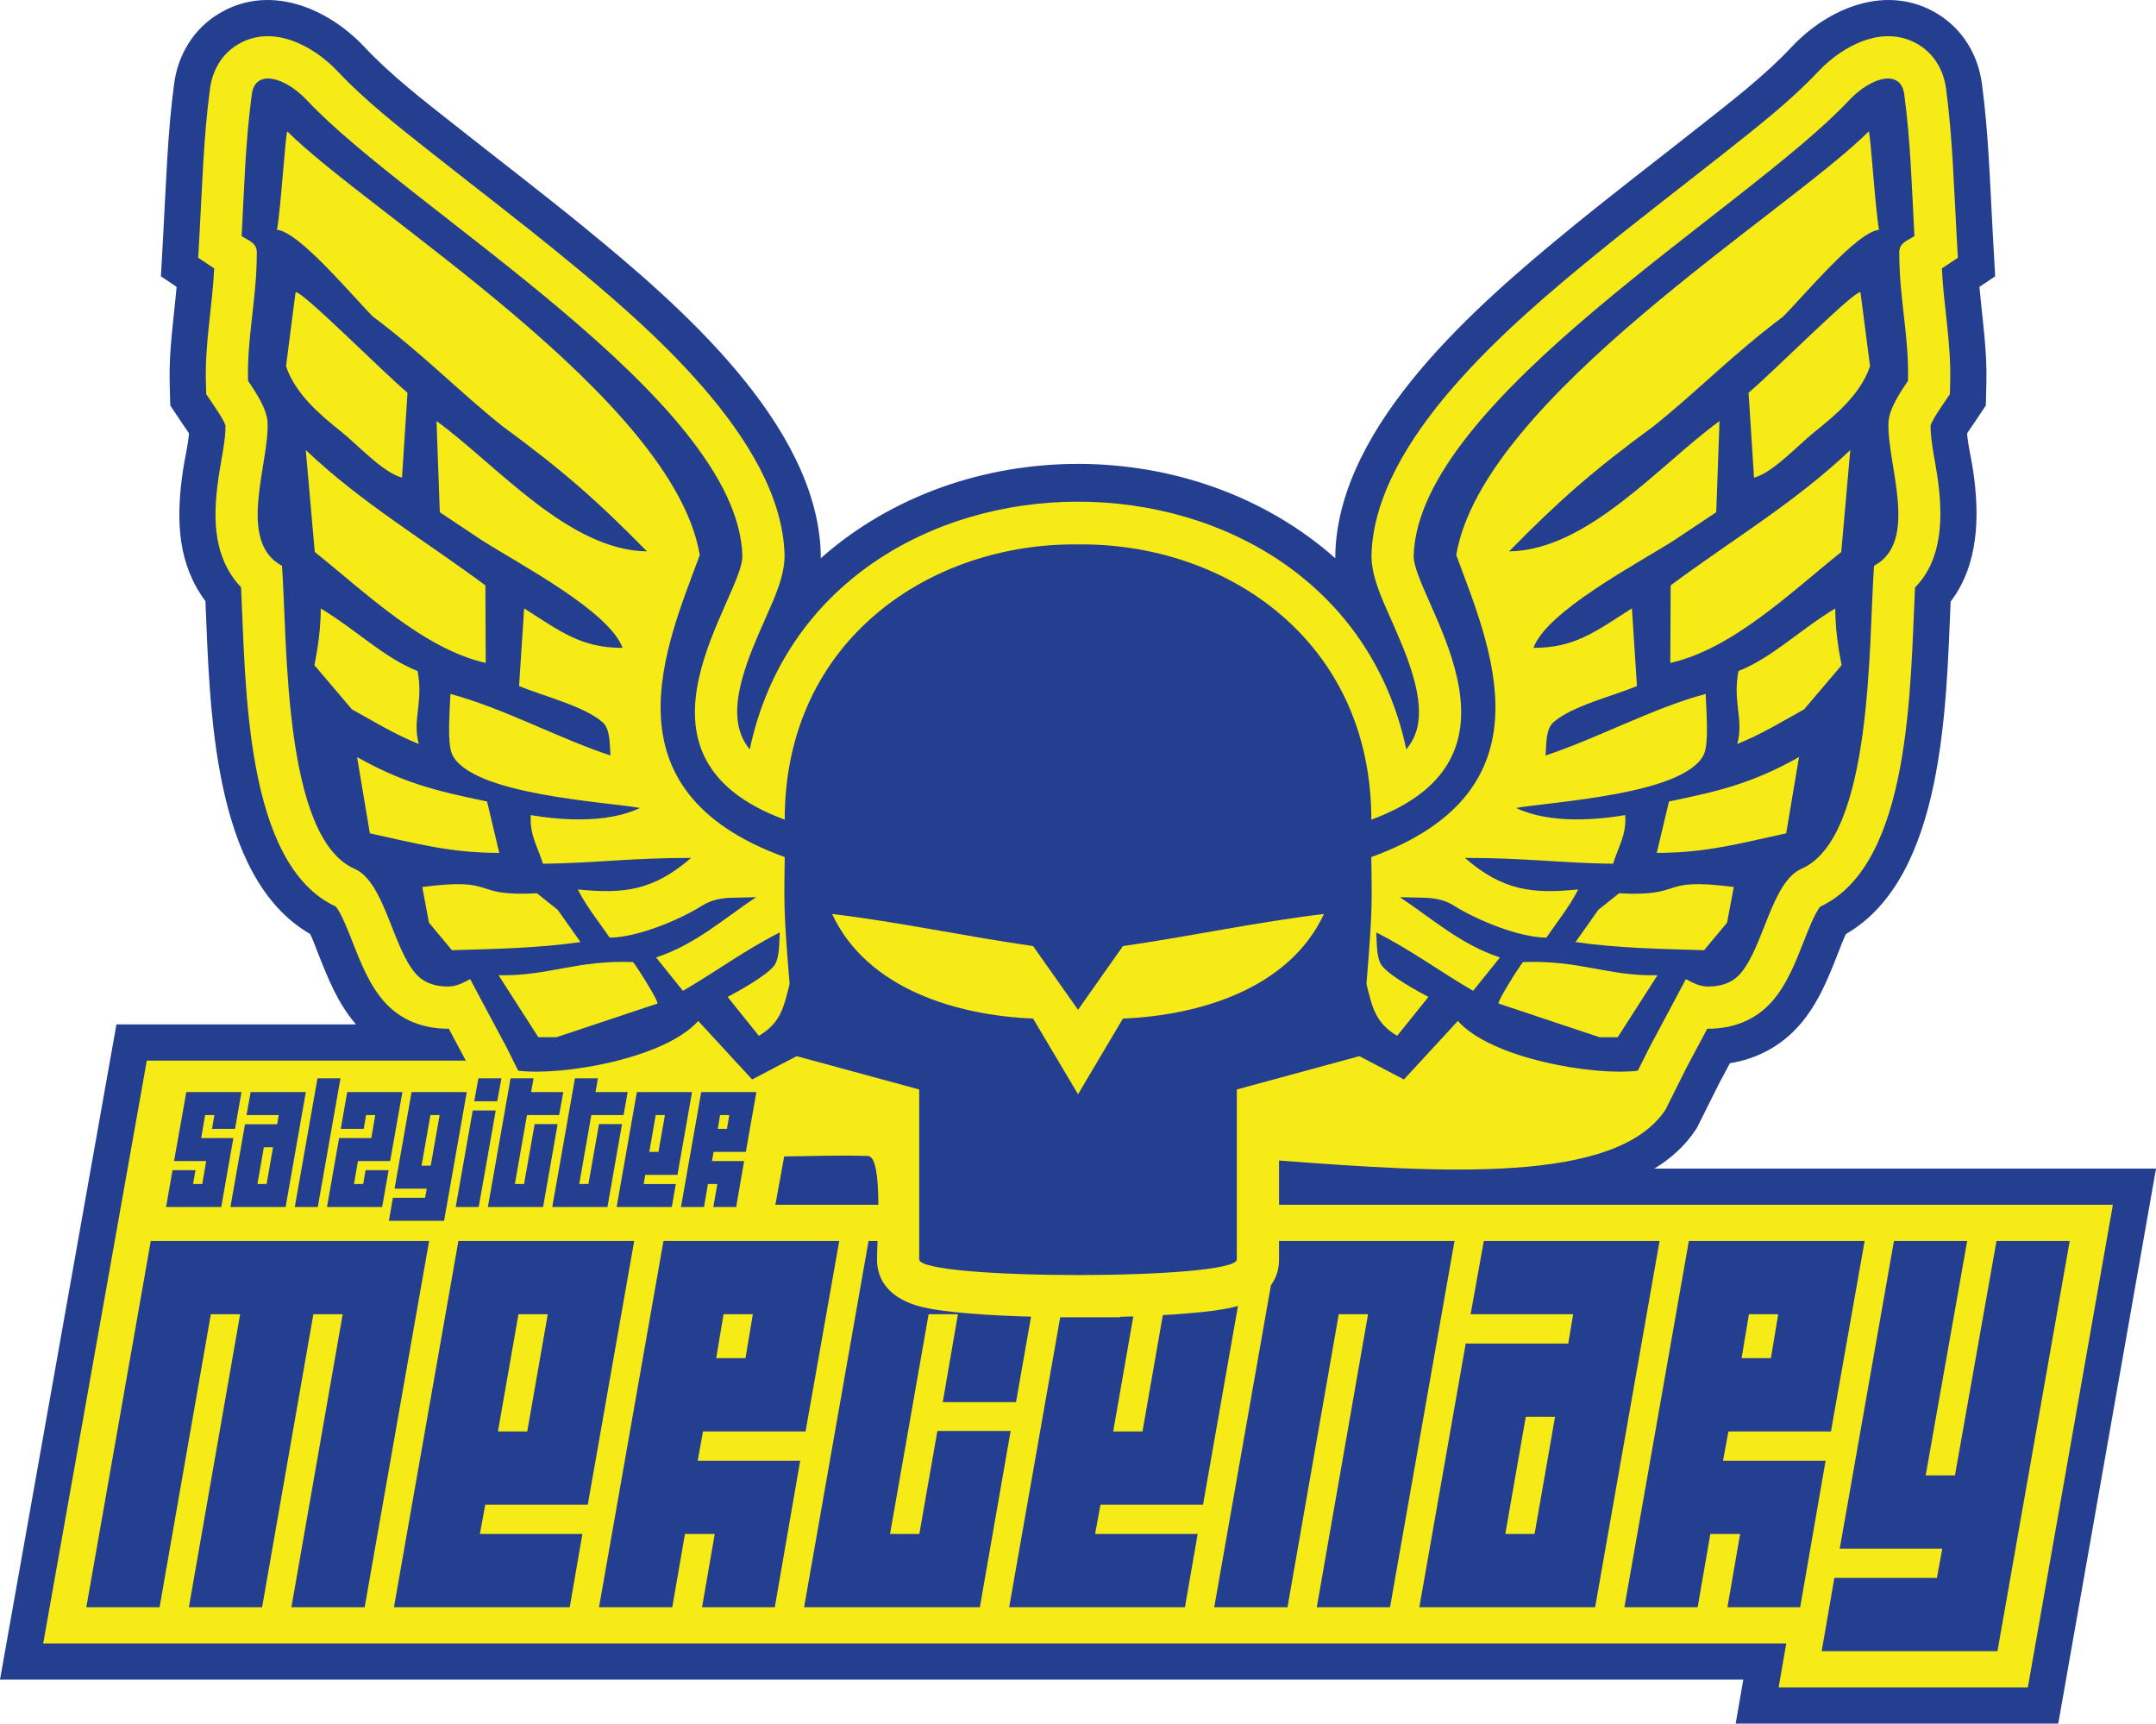
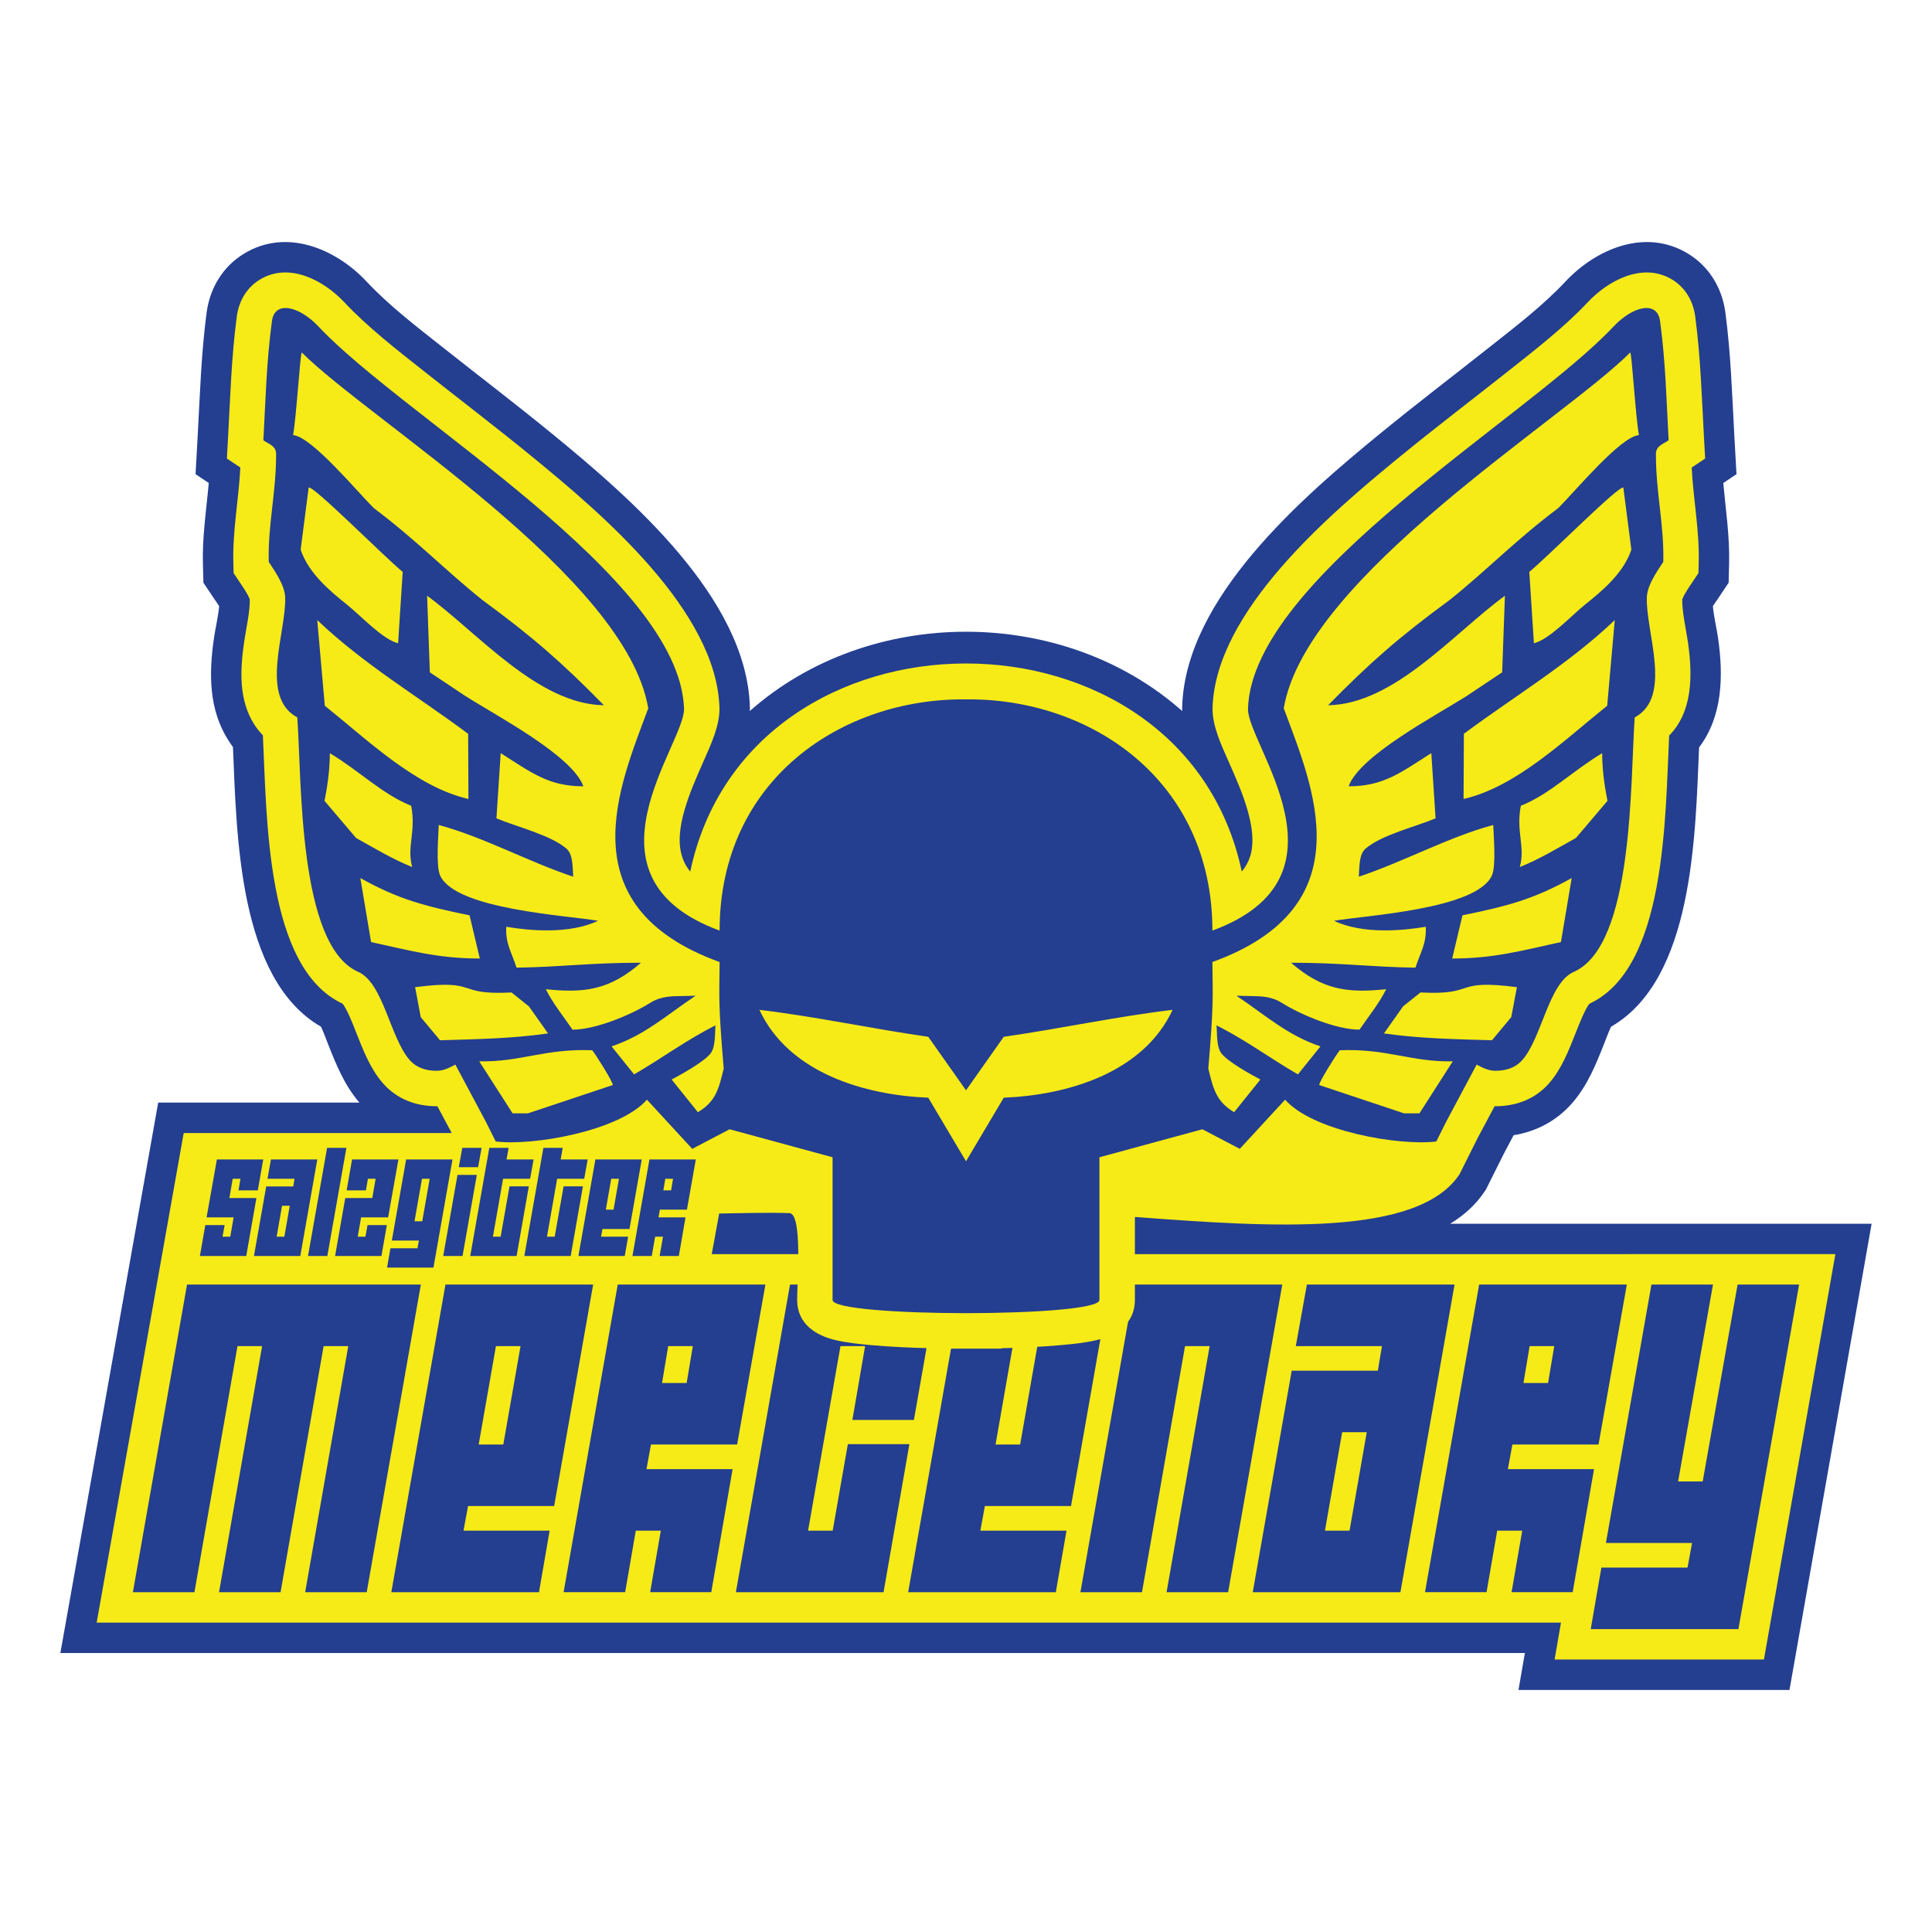
- <svg xmlns="http://www.w3.org/2000/svg" version="1.1" id="Layer_1" x="0px" y="0px" width="263.039px" height="210.274px" viewBox="0 0 263.039 210.274" enable-background="new 0 0 263.039 210.274" xml:space="preserve">
-   <path fill-rule="evenodd" clip-rule="evenodd" fill="#243E90" d="M43.43,124.974c-2.191-2.539-3.379-5.516-4.594-8.594  c-0.265-0.672-0.621-1.66-0.992-2.43c-12.008-6.926-12.23-27.852-12.781-40.613c-0.203-0.274-0.398-0.551-0.582-0.836  c-2.965-4.574-2.922-9.813-2.172-15.016c0.195-1.359,0.625-3.133,0.75-4.609c-0.238-0.379-0.523-0.774-0.742-1.098l-1.543-2.306  L20.7,46.705c-0.102-3.988,0.504-7.813,0.847-11.711l-1.914-1.285l0.301-5.441c0.336-6.031,0.508-12.055,1.309-18.048  c0.472-3.526,2.343-6.652,5.406-8.522c6.144-3.762,13.324-0.762,17.836,4.059c3.242,3.461,7.222,6.512,10.937,9.449  c5.328,4.215,10.731,8.336,15.989,12.637c11.363,9.3,28.238,23.851,28.722,39.636c0.004,0.211,0.004,0.418,0,0.629  c17.317-15.351,45.461-15.351,62.779,0c-0.004-0.211-0.004-0.418,0.004-0.629c0.48-15.785,17.355-30.336,28.717-39.636  c5.258-4.301,10.66-8.422,15.99-12.637c3.717-2.938,7.695-5.988,10.936-9.449c4.514-4.82,11.691-7.82,17.842-4.059  c3.057,1.871,4.93,4.996,5.4,8.522c0.803,5.993,0.979,12.017,1.311,18.048l0.305,5.441l-1.918,1.285  c0.346,3.897,0.949,7.723,0.846,11.707l-0.068,2.772l-1.543,2.306c-0.221,0.324-0.51,0.719-0.746,1.098  c0.125,1.48,0.553,3.25,0.75,4.609c0.797,5.52,0.672,11.391-2.754,15.905c-0.553,12.759-0.789,33.641-12.777,40.559  c-0.375,0.77-0.727,1.758-0.998,2.43c-1.234,3.137-2.449,6.164-4.717,8.734c-2.262,2.563-5.193,4.07-8.439,4.598l-1.314,2.469  l-2.711,5.422l-0.15,0.223c-1.311,1.988-3.053,3.531-5.043,4.742h61.207l-11.928,67.707h-39.357l0.93-5.363H0l14.207-79.938H43.43z   M43.43,124.974" />
-   <path fill-rule="evenodd" clip-rule="evenodd" fill="#F6EB16" d="M227.361,146.981h30.418l-10.375,58.875H217l0.93-5.359H5.27  l12.641-71.105h79.902l-3.215,17.59H227.361z M227.361,146.981" />
-   <path fill-rule="evenodd" clip-rule="evenodd" fill="#243E90" d="M18.395,151.399h33.957l-7.863,44.68h-8.938l6.258-35.742h-3.578  l-6.254,35.742h-8.934l6.254-35.742h-3.574l-6.254,35.742h-8.937L18.395,151.399z M69.508,196.079H48.063l7.863-44.68h21.446  l-5.661,32.168H59.204l-0.657,3.574h12.508L69.508,196.079z M66.829,160.337h-3.575l-2.504,14.297h3.575L66.829,160.337z   M98.282,174.634H85.77l-0.652,3.574h12.507l-3.097,17.871h-8.875l1.547-8.938h-3.633l-1.547,8.938h-8.938l7.864-44.68h21.445  L98.282,174.634z M90.954,165.696l0.894-5.359h-3.574l-0.895,5.359H90.954z M108.586,187.142h3.575l2.203-12.566h8.937  l-3.754,21.504H98.102l7.863-44.68h21.446l-3.454,19.66h-8.937l1.848-10.723h-3.575L108.586,187.142z M144.567,196.079h-21.445  l7.863-44.68h21.444l-5.655,32.168h-12.512l-0.656,3.574h12.513L144.567,196.079z M141.887,160.337h-3.574l-2.5,14.297h3.574  L141.887,160.337z M156.007,151.399h21.447l-7.865,44.68h-8.936l6.254-35.742h-3.576l-6.252,35.742h-8.938L156.007,151.399z   M181.029,151.399h21.443l-7.861,44.68h-21.445l5.656-32.168h12.51l0.598-3.574h-12.512L181.029,151.399z M183.65,187.142h3.572  l2.5-14.297h-3.572L183.65,187.142z M223.382,174.634h-12.51l-0.658,3.574h12.514l-3.1,17.871h-8.875l1.547-8.938h-3.633  l-1.549,8.938h-8.936l7.863-44.68h21.447L223.382,174.634z M216.054,165.696l0.896-5.359h-3.576l-0.893,5.359H216.054z   M240.003,151.399l-5.064,28.594h3.572l5.068-28.594h8.932l-8.814,50.039H222.25l1.547-8.934h12.512l0.656-3.574h-12.51  l6.613-37.531H240.003z M240.003,151.399" />
-   <path fill-rule="evenodd" clip-rule="evenodd" fill="#F6EB16" d="M100.434,124.396l16.855,4.586v14.781  c1.211,0.125,2.473,0.195,3.262,0.25c3.641,0.238,7.321,0.316,10.973,0.316c3.647,0,7.328-0.078,10.97-0.316  c0.789-0.055,2.049-0.125,3.26-0.25v-14.781l16.857-4.586c-0.332-0.949-0.613-1.98-0.896-3.105l-0.207-0.828l0.018-0.156  c-5.543,5.496-13.609,8.145-21.47,8.906l-2.548,4.285l1.068,1.797l-3.297,1.957l-1.958,3.301l-1.797-1.07l-1.797,1.07l-1.961-3.301  l-3.297-1.957l1.067-1.797l-2.543-4.285c-7.864-0.762-15.93-3.41-21.469-8.906l0.012,0.156l-0.207,0.828  C101.047,122.415,100.77,123.446,100.434,124.396L100.434,124.396z M100.883,100.951l0.032,0.012l-0.032,3.617v1.668l1.239,0.148  c8.269,0.977,16.41,2.754,24.644,3.93l2.199,0.313l2.559,3.625l2.558-3.625l2.197-0.313c8.233-1.176,16.375-2.953,24.643-3.93  l1.24-0.148v-1.668l-0.029-3.617l0.029-0.012v-0.953c0-9.07-3.537-17.039-10.938-22.43c-5.164-3.762-11.556-5.742-17.922-5.98  l-1.777-0.024l-1.781,0.024c-6.368,0.238-12.758,2.218-17.922,5.98c-7.399,5.391-10.938,13.36-10.938,22.43V100.951z   M171.572,91.419c0.758-0.918,1.289-2.008,1.467-3.317c0.24-1.75-0.096-3.656-0.561-5.343c-0.699-2.551-1.799-5-2.863-7.416  c-1.025-2.316-2.365-5.167-2.285-7.729c0.428-14.039,17.049-28.129,27.1-36.355c5.242-4.29,10.621-8.391,15.932-12.59  c3.807-3.012,8.104-6.355,11.422-9.895c3.004-3.211,8.057-5.914,12.311-3.313c1.922,1.175,3.035,3.141,3.328,5.343  c0.789,5.903,0.951,11.774,1.279,17.708l0.164,2.93l-1.953,1.305c0.225,4.617,1.139,9.133,1.018,13.84l-0.039,1.492l-0.832,1.238  c-0.365,0.551-1.314,1.901-1.521,2.594c-0.037,1.777,0.574,4.43,0.828,6.203c0.703,4.867,0.678,10.102-2.729,13.559  c-0.586,11.89-0.418,33.75-11.555,38.929c-0.664,0.734-1.648,3.32-1.979,4.156c-1.018,2.57-2.074,5.34-3.924,7.434  c-2.029,2.301-4.789,3.313-7.807,3.313c-0.029,0-0.055,0-0.084,0l-2.48,4.648l-2.615,5.234c-6.025,9.105-27.271,7.699-47.146,6.195  v12.043c0.012,3.465-2.707,5.199-5.668,5.867c-1.635,0.371-3.389,0.559-5.062,0.703c-2.856,0.254-5.758,0.387-8.651,0.453v0.059  l-5.142-0.004l-5.145,0.004v-0.059c-2.894-0.066-5.793-0.199-8.652-0.453c-1.672-0.145-3.422-0.332-5.062-0.703  c-2.961-0.668-5.68-2.402-5.668-5.867c0-2.594,0.796-12.531-1.122-12.598c-11.582-0.402-36.187,2.305-46.023-5.641l-2.617-5.234  l-2.481-4.648c-0.027,0-0.054,0-0.082,0c-3.019,0-5.777-1.012-7.808-3.313c-1.848-2.094-2.907-4.863-3.922-7.434  c-0.328-0.836-1.317-3.422-1.977-4.156c-11.152-5.184-10.972-27.086-11.558-38.968c-0.453-0.465-0.86-0.977-1.219-1.532  c-2.316-3.578-2.09-7.957-1.508-11.988c0.254-1.773,0.863-4.426,0.828-6.203c-0.207-0.692-1.156-2.043-1.523-2.594l-0.828-1.238  l-0.039-1.492c-0.125-4.707,0.789-9.223,1.015-13.84l-1.953-1.305l0.164-2.93c0.328-5.933,0.488-11.804,1.278-17.708  c0.296-2.202,1.406-4.168,3.332-5.343c4.25-2.602,9.304,0.102,12.308,3.313c3.317,3.539,7.613,6.883,11.422,9.895  c5.309,4.199,10.691,8.3,15.93,12.59c10.054,8.227,26.672,22.316,27.101,36.355c0.078,2.563-1.261,5.414-2.285,7.729  c-1.066,2.415-2.16,4.864-2.863,7.416c-1.063,3.863-0.793,6.584,0.902,8.671C100.008,51.134,163.021,51.126,171.572,91.419  L171.572,91.419z M171.572,91.419" />
-   <path fill-rule="evenodd" clip-rule="evenodd" fill="#243E90" d="M131.524,155.556c9.729-0.008,19.388-0.645,19.375-1.914v-20.727  l14.954-4.066l5.43,2.844l6.582-7.141c4.061,4.598,16.633,6.738,21.957,6.07l1.418-2.832l4.443-8.336  c0.842,0.461,1.732,0.902,2.689,0.902c1.527,0,2.91-0.395,3.949-1.57c2.84-3.219,3.807-11.191,7.467-12.797  c8.74-3.832,8.189-27.707,8.848-36.957c5.57-2.973,1.561-12.449,1.764-17.465c0.064-1.711,1.469-3.746,2.383-5.113  c0.143-5.434-1.068-9.91-1.068-15.668c0-1.176,1.033-1.442,1.85-1.988c-0.316-5.715-0.436-11.274-1.242-17.309  c-0.41-3.078-4.008-2.16-6.783,0.801c-12.346,13.183-52.484,36.39-53.066,55.48c-0.154,5.129,16.096,24.399-5.168,32.227  c0-21.992-17.874-33.793-35.78-33.578 M131.524,123.192l5.479-7.773c8.154-1.164,16.443-2.957,24.525-3.914  c-4.275,9.176-15.298,12.383-24.525,12.758l-5.479,9.234V123.192z M225.74,54.903l-1.1,12.438  c-6.193,4.957-13.225,11.8-20.857,13.539l0.043-9.465C211.24,65.896,218.978,61.337,225.74,54.903L225.74,54.903z M213.33,47.908  c2.881-2.391,13.023-12.621,13.656-12.25c0.551,4.254,0.686,5.312,1.164,9.02c-1.139,3.41-4.242,5.996-6.768,8.011  c-1.961,1.574-5.111,5.004-7.385,5.582L213.33,47.908z M209.386,62.49l-5.133,3.422c-4.588,2.922-15.539,8.644-17.164,13.129  c5.051,0,7.557-1.988,12.008-4.821c0.25,3.821,0.457,6.997,0.617,9.473c-2.85,1.207-7.928,2.426-10.193,4.426  c-0.971,0.855-0.854,2.828-0.953,4.051c6.482-2.16,13.086-5.785,19.525-7.512c0.043,1.586,0.443,5.945-0.207,7.354  c-2.268,4.954-18.693,5.793-22.918,6.56c4.199,1.996,10.039,1.426,13.32,0.867c0.129,2.504-0.768,3.653-1.488,5.938  c-6.535-0.09-10.635-0.715-18.078-0.715c4.66,4.047,8.328,4.406,13.824,3.848c-1.043,2.086-2.564,3.949-3.881,5.875  c-3.313,0-8.465-2.125-11.305-3.91c-1.1-0.691-2.324-0.922-3.607-0.953l-2.961-0.066c4.176,2.785,7.391,5.75,12.205,7.355  l-3.27,4.07c-4.338-2.527-7.41-4.883-11.816-7.125c0.092,1.207-0.037,3.148,0.721,4.102c1,1.25,4.414,3.121,5.639,3.766  l-3.811,4.746c-2.674-1.582-3.049-3.527-3.75-6.328c0.814-9.73,0.637-10.188,0.594-15.48c22.424-8.129,14.449-25.773,10.363-36.843  c3.189-19.106,40.418-41.786,50.318-51.68c0.229,0.113,0.771,9.262,1.264,12.004c-2.674,0.191-9.246,8.137-11.721,10.597  c-6.211,4.661-10.426,9.075-15.758,13.336c-7.482,5.489-11.609,9.137-17.66,15.293c9.59-0.132,18.328-10.547,25.676-15.902  L209.386,62.49z M182.832,122.431c-0.156-0.277,2.418-4.375,2.973-5.059c6.875-0.273,10.363,1.734,16.41,1.609l-4.842,7.555h-2.232  L182.832,122.431z M192.218,114.931l2.781-3.93l2.529-2.02c8.346,0.438,4.518-1.98,13.932-0.777l0.004-0.004h0.068l-0.826,4.367  l-2.799,3.355C202.603,115.767,197.468,115.681,192.218,114.931L192.218,114.931z M202.128,104.053l1.494-6.274  c6.531-1.34,10.328-2.328,15.863-5.414l-1.564,9.297C212.296,102.887,208.162,104.053,202.128,104.053L202.128,104.053z   M211.951,90.767c0.824-2.957-0.586-5.136,0.146-8.898c4.199-1.68,7.449-5.016,11.814-7.637c-0.004,3.625,0.795,6.856,0.771,6.922  l-4.576,5.387C217.408,88.041,214.814,89.623,211.951,90.767L211.951,90.767z M131.524,123.192l-5.485-7.773  c-8.152-1.164-16.441-2.957-24.519-3.914c4.269,9.176,15.293,12.383,24.519,12.758l5.485,9.234V123.192z M131.524,155.556  c-9.735-0.008-19.391-0.645-19.379-1.914v-20.727l-14.949-4.066l-5.434,2.844l-6.578-7.141c-4.066,4.598-16.637,6.738-21.961,6.07  l-1.414-2.832l-4.449-8.336c-0.84,0.461-1.731,0.902-2.688,0.902c-1.527,0-2.91-0.395-3.949-1.57  c-2.84-3.219-3.808-11.191-7.469-12.797c-8.734-3.832-8.187-27.707-8.847-36.957c-5.571-2.973-1.559-12.449-1.762-17.465  c-0.066-1.711-1.469-3.746-2.383-5.113c-0.14-5.434,1.07-9.91,1.07-15.668c0-1.176-1.035-1.442-1.851-1.988  c0.316-5.715,0.434-11.274,1.242-17.309c0.41-3.078,4.008-2.16,6.785,0.801c12.348,13.183,52.481,36.39,53.063,55.48  c0.16,5.129-16.094,24.399,5.168,32.227c0-21.992,17.875-33.793,35.785-33.578V155.556z M37.305,54.903l1.098,12.438  c6.195,4.957,13.226,11.8,20.859,13.539l-0.043-9.465C51.805,65.896,44.067,61.337,37.305,54.903L37.305,54.903z M49.715,47.908  c-2.879-2.391-13.023-12.621-13.656-12.25c-0.547,4.254-0.687,5.312-1.164,9.02c1.137,3.41,4.242,5.996,6.766,8.011  c1.964,1.574,5.113,5.004,7.386,5.582L49.715,47.908z M53.657,62.49l5.132,3.422c4.59,2.922,15.54,8.644,17.165,13.129  c-5.051,0-7.551-1.988-12.008-4.821c-0.25,3.821-0.457,6.997-0.617,9.473c2.851,1.207,7.929,2.426,10.195,4.426  c0.969,0.855,0.851,2.828,0.953,4.051c-6.484-2.16-13.086-5.785-19.527-7.512c-0.043,1.586-0.438,5.945,0.207,7.354  c2.269,4.954,18.695,5.793,22.922,6.56c-4.204,1.996-10.043,1.426-13.325,0.867c-0.125,2.504,0.77,3.653,1.489,5.938  c6.535-0.09,10.636-0.715,18.078-0.715c-4.66,4.047-8.328,4.406-13.824,3.848c1.042,2.086,2.566,3.949,3.882,5.875  c3.313,0,8.465-2.125,11.305-3.91c1.098-0.691,2.324-0.922,3.605-0.953l2.961-0.066c-4.175,2.785-7.39,5.75-12.203,7.355l3.274,4.07  c4.332-2.527,7.41-4.883,11.812-7.125c-0.094,1.207,0.035,3.148-0.722,4.102c-1,1.25-4.414,3.121-5.637,3.766l3.808,4.746  c2.676-1.582,3.055-3.527,3.754-6.328c-0.816-9.73-0.636-10.188-0.597-15.48c-22.418-8.129-14.45-25.773-10.364-36.843  C82.192,48.61,44.957,25.93,35.059,16.037c-0.23,0.113-0.773,9.262-1.266,12.004c2.68,0.191,9.246,8.137,11.723,10.597  c6.211,4.661,10.426,9.075,15.758,13.336c7.48,5.489,11.609,9.137,17.66,15.293c-9.59-0.132-18.328-10.547-25.676-15.902  L53.657,62.49z M80.211,122.431c0.157-0.277-2.418-4.375-2.972-5.059c-6.875-0.273-10.36,1.734-16.41,1.609l4.847,7.555h2.227  L80.211,122.431z M70.825,114.931l-2.782-3.93l-2.527-2.02c-8.348,0.438-4.519-1.98-13.934-0.777V108.2h-0.066l0.82,4.367  l2.801,3.355C60.442,115.767,65.575,115.681,70.825,114.931L70.825,114.931z M60.915,104.053l-1.493-6.274  c-6.531-1.34-10.328-2.328-15.859-5.414l1.559,9.297C50.747,102.887,54.883,104.053,60.915,104.053L60.915,104.053z M51.094,90.767  c-0.824-2.957,0.59-5.136-0.148-8.898c-4.196-1.68-7.449-5.016-11.813-7.637c0.004,3.625-0.797,6.856-0.773,6.922l4.578,5.387  C45.637,88.041,48.231,89.623,51.094,90.767L51.094,90.767z M51.094,90.767" />
-   <path fill-rule="evenodd" clip-rule="evenodd" fill="#243E90" d="M29.461,133.231l-0.785,4.488h-2.804l0.281-1.684h-1.125  l-0.485,2.805h3.926l-1.476,8.414h-6.731l0.785-4.488h2.805l-0.301,1.684h1.121l0.489-2.805h-3.926l1.496-8.414H29.461z   M30.582,133.231h6.731l-2.469,14.023h-6.73l1.777-10.098h3.926l0.187-1.121h-3.925L30.582,133.231z M31.407,144.45h1.121  l0.785-4.488h-1.121L31.407,144.45z M35.965,147.255l2.77-15.703h2.804l-2.769,15.703H35.965z M42.36,133.231l-0.785,4.488h2.804  l0.282-1.684h1.121l-0.485,2.805h-3.925l-1.477,8.414h6.73l0.786-4.488h-2.805l-0.301,1.684h-1.121l0.488-2.805h3.926l1.496-8.414  H42.36z M47.446,148.938h6.734l2.766-15.707h-6.731l-2.078,11.781h3.93l-0.207,1.121h-3.926L47.446,148.938z M52.516,136.036h1.121  l-1.086,6.172H51.43L52.516,136.036z M57.676,135.478h2.805l-2.078,11.777h-2.805L57.676,135.478z M58.368,131.552h2.804  l-0.507,2.801H57.86L58.368,131.552z M62.817,144.45h1.121l1.289-7.309h2.805l-1.774,10.113h-6.734l2.769-15.703h2.805l-0.301,1.68  h3.926l-0.504,2.805h-3.926L62.817,144.45z M70.668,144.45h1.121l1.293-7.309h2.805l-1.777,10.113h-6.731l2.766-15.703h2.805  l-0.297,1.68h3.926l-0.504,2.805h-3.93L70.668,144.45z M81.961,147.255h-6.73l2.469-14.023h6.73l-1.777,10.098h-3.926l-0.203,1.121  h3.926L81.961,147.255z M81.122,136.036H80l-0.785,4.488h1.121L81.122,136.036z M90.993,140.524h-3.926l-0.207,1.121h3.926  l-0.969,5.609h-2.789l0.488-2.805h-1.141l-0.488,2.805h-2.805l2.469-14.023h6.731L90.993,140.524z M88.692,137.72l0.281-1.684  h-1.121l-0.281,1.684H88.692z M88.692,137.72" />
+ <svg xmlns="http://www.w3.org/2000/svg" version="1.1" baseProfile="basic" id="Layer_1" x="0px" y="0px" viewBox="-267.98 505.637 800 800" xml:space="preserve">
+   <path fill="#243E90" d="M-119.15,962.194c-6.248-7.239-9.635-15.727-13.099-24.503c-0.756-1.915-1.771-4.733-2.828-6.928  c-34.239-19.75-34.872-79.414-36.443-115.798c-0.579-0.783-1.134-1.571-1.659-2.384c-8.454-13.042-8.331-27.98-6.193-42.816  c0.556-3.873,1.782-8.933,2.139-13.14c-0.68-1.08-1.491-2.208-2.116-3.133l-4.399-6.573l-0.21-7.889  c-0.291-11.371,1.437-22.278,2.414-33.391l-5.457-3.664l0.859-15.515c0.958-17.197,1.448-34.371,3.732-51.459  c1.345-10.055,6.68-18.968,15.413-24.297c17.518-10.729,37.991-2.175,50.855,11.571c9.244,9.868,20.592,18.566,31.184,26.942  c15.192,12.018,30.597,23.768,45.589,36.03c32.398,26.517,80.513,68.004,81.893,113.012c0.013,0.602,0.013,1.191,0,1.793  c49.376-43.769,129.619-43.769,178.998,0c-0.011-0.602-0.011-1.191,0.012-1.793c1.369-45.008,49.484-86.495,81.878-113.012  c14.991-12.263,30.396-24.013,45.593-36.03c10.598-8.378,21.941-17.074,31.18-26.942c12.87-13.743,33.335-22.298,50.871-11.571  c8.721,5.332,14.062,14.242,15.398,24.297c2.289,17.088,2.79,34.262,3.736,51.459l0.875,15.515l-5.469,3.664  c0.985,11.109,2.7,22.02,2.411,33.38l-0.195,7.902l-4.399,6.573c-0.629,0.925-1.453,2.053-2.127,3.133  c0.356,4.219,1.576,9.267,2.139,13.14c2.271,15.74,1.915,32.48-7.853,45.35c-1.576,36.379-2.25,95.921-36.432,115.646  c-1.069,2.194-2.071,5.013-2.846,6.928c-3.519,8.943-6.983,17.575-13.448,24.904c-6.449,7.306-14.808,11.603-24.063,13.108  l-3.747,7.039l-7.73,15.46l-0.423,0.638c-3.742,5.666-8.704,10.065-14.379,13.518H507.02l-34.015,193.05H360.793l2.65-15.289  H-242.98l40.508-227.925H-119.15z" />
+   <path fill="#F6EB16" d="M405.282,1024.941h86.729l-29.582,167.867H375.74l2.65-15.277h-606.345l36.043-202.74h227.82l-9.167,50.153  h378.54V1024.941z" />
+   <path fill="#243E90" d="M-190.531,1037.537h96.82l-22.42,127.396h-25.484l17.844-101.909h-10.202l-17.832,101.909h-25.473  l17.832-101.909h-10.19l-17.832,101.909h-25.481L-190.531,1037.537z M-44.796,1164.933h-61.145l22.418-127.396h61.149  l-16.141,91.719h-35.66l-1.874,10.191h35.664L-44.796,1164.933z M-52.434,1063.024h-10.194l-7.139,40.764h10.193L-52.434,1063.024z   M37.247,1103.787H1.572l-1.859,10.191h35.66l-8.831,50.954H1.237l4.412-25.485H-4.71l-4.411,25.485h-25.484l22.421-127.396h61.146  L37.247,1103.787z M16.353,1078.302l2.549-15.278H8.711l-2.552,15.278H16.353z M66.625,1139.45h10.194l6.28-35.827h25.481  l-10.703,61.313H36.733l22.419-127.396h61.148l-9.849,56.056H84.971l5.27-30.572H80.046L66.625,1139.45z M169.213,1164.933h-61.141  l22.418-127.396h61.144l-16.128,91.719h-35.674l-1.871,10.191h35.68L169.213,1164.933z M161.573,1063.024h-10.191l-7.128,40.764  h10.191L161.573,1063.024z M201.836,1037.537h61.151l-22.426,127.396h-25.483l17.832-101.909h-10.191l-17.826,101.909h-25.488  L201.836,1037.537z M273.178,1037.537h61.141l-22.414,127.396h-61.146l16.128-91.719h35.668l1.704-10.19h-35.674L273.178,1037.537z   M280.651,1139.45h10.186l7.128-40.764h-10.186L280.651,1139.45z M393.938,1103.787h-35.668l-1.877,10.191h35.68l-8.838,50.954  h-25.305l4.41-25.485h-10.357l-4.417,25.485h-25.482l22.42-127.396h61.151L393.938,1103.787z M373.045,1078.302l2.556-15.278  h-10.196l-2.551,15.278H373.045z M441.33,1037.537l-14.44,81.531h10.186l14.451-81.531h25.466l-25.132,142.674h-61.151l4.41-25.472  h35.674l1.871-10.191h-35.668l18.856-107.011H441.33z" />
+   <path fill="#F6EB16" d="M43.383,960.545l48.058,13.076v42.145c3.453,0.356,7.051,0.558,9.3,0.713  c10.382,0.68,20.875,0.902,31.287,0.902c10.4,0,20.892-0.223,31.277-0.902c2.25-0.155,5.842-0.356,9.295-0.713v-42.145  l48.064-13.076c-0.947-2.703-1.749-5.644-2.557-8.852l-0.59-2.361l0.05-0.445c-15.804,15.671-38.798,23.225-61.212,25.395  l-7.268,12.218l3.046,5.123l-9.4,5.58l-5.585,9.411l-5.121-3.052l-5.123,3.052l-5.591-9.411l-9.4-5.58l3.042-5.123l-7.25-12.218  c-22.423-2.172-45.421-9.724-61.214-25.395l0.035,0.445l-0.59,2.361C45.13,954.899,44.34,957.836,43.383,960.545L43.383,960.545z   M44.662,893.699l0.092,0.034l-0.092,10.313v4.756l3.533,0.42c23.577,2.787,46.79,7.853,70.267,11.207l6.269,0.892l7.296,10.336  l7.293-10.336l6.265-0.892c23.473-3.354,46.689-8.42,70.262-11.207l3.536-0.42v-4.756l-0.083-10.313l0.083-0.034v-2.717  c0-25.862-10.085-48.583-31.186-63.956c-14.724-10.726-32.95-16.369-51.1-17.049l-5.067-0.069l-5.077,0.069  c-18.157,0.68-36.377,6.323-51.102,17.049C54.755,842.4,44.665,865.12,44.665,890.983v2.717H44.662z M246.214,866.521  c2.161-2.617,3.676-5.725,4.183-9.458c0.685-4.99-0.273-10.426-1.599-15.234c-1.993-7.272-5.129-14.256-8.164-21.145  c-2.924-6.604-6.744-14.732-6.516-22.036c1.22-40.028,48.61-80.205,77.268-103.658c14.947-12.232,30.284-23.924,45.426-35.896  c10.859-8.588,23.11-18.121,32.572-28.215c8.564-9.155,22.971-16.862,35.101-9.445c5.479,3.35,8.653,8.955,9.488,15.234  c2.25,16.831,2.713,33.571,3.648,50.489l0.468,8.354l-5.569,3.723c0.641,13.165,3.247,26.04,2.901,39.461l-0.111,4.255l-2.372,3.527  c-1.041,1.573-3.748,5.422-4.338,7.398c-0.106,5.065,1.637,12.63,2.361,17.687c2.004,13.875,1.932,28.803-7.78,38.659  c-1.671,33.9-1.191,96.229-32.945,110.995c-1.894,2.095-4.7,9.468-5.646,11.851c-2.901,7.329-5.914,15.226-11.188,21.195  c-5.785,6.563-13.654,9.447-22.258,9.447c-0.084,0-0.156,0-0.24,0l-7.072,13.251l-7.457,14.925  c-17.174,25.962-77.752,21.952-134.42,17.664v34.338c0.033,9.879-7.719,14.824-16.161,16.729c-4.661,1.059-9.662,1.593-14.435,2.002  c-8.142,0.728-16.417,1.105-24.664,1.292v0.17l-14.663-0.011l-14.67,0.011v-0.17c-8.251-0.187-16.517-0.564-24.668-1.292  c-4.767-0.412-9.756-0.943-14.433-2.002c-8.442-1.904-16.195-6.85-16.161-16.729c0-7.396,2.269-35.729-3.2-35.922  c-33.023-1.145-103.178,6.574-131.223-16.083l-7.462-14.924l-7.074-13.252c-0.077,0-0.153,0-0.234,0  c-8.608,0-16.471-2.884-22.261-9.447c-5.27-5.97-8.29-13.863-11.184-21.195c-0.935-2.383-3.755-9.756-5.637-11.85  c-31.797-14.78-31.283-77.229-32.954-111.107c-1.292-1.325-2.453-2.784-3.477-4.369c-6.603-10.202-5.958-22.688-4.299-34.179  c0.724-5.056,2.46-12.621,2.36-17.687c-0.589-1.974-3.295-5.825-4.342-7.398l-2.36-3.527l-0.111-4.255  c-0.356-13.421,2.25-26.296,2.893-39.461l-5.567-3.723l0.468-8.354c0.934-16.915,1.391-33.655,3.644-50.489  c0.844-6.279,4.008-11.884,9.5-15.234c12.118-7.42,26.527,0.29,35.093,9.445c9.458,10.091,21.706,19.627,32.567,28.215  c15.137,11.973,30.482,23.664,45.421,35.896c28.666,23.456,76.048,63.63,77.271,103.658c0.223,7.307-3.595,15.435-6.514,22.036  c-3.04,6.886-6.159,13.869-8.164,21.146c-3.031,11.015-2.261,18.772,2.573,24.723C42.167,751.658,221.834,751.636,246.214,866.521  L246.214,866.521z" />
+   <path fill="#243E90" d="M132.027,1049.391c27.741-0.022,55.279-1.838,55.24-5.457v-59.097l42.641-11.595l15.481,8.108l18.767-20.36  c11.578,13.109,47.425,19.213,62.605,17.309l4.043-8.075l12.669-23.768c2.4,1.314,4.939,2.57,7.669,2.57  c4.349,0,8.292-1.125,11.254-4.475c8.104-9.181,10.859-31.91,21.296-36.487c24.915-10.926,23.345-79,25.227-105.374  c15.882-8.479,4.449-35.495,5.028-49.799c0.184-4.879,4.188-10.682,6.794-14.577c0.407-15.495-3.046-28.256-3.046-44.673  c0-3.355,2.946-4.112,5.273-5.669c-0.896-16.295-1.241-32.146-3.541-49.352c-1.164-8.776-11.428-6.159-19.336,2.283  c-35.206,37.587-149.646,103.756-151.305,158.187c-0.44,14.623,45.893,69.568-14.735,91.889c0-62.706-50.966-96.353-102.019-95.74   M132.027,957.113l15.623-22.161c23.25-3.319,46.879-8.432,69.923-11.16c-12.185,26.162-43.615,35.307-69.923,36.376l-15.623,26.329  V957.113z M400.66,762.403l-3.135,35.466c-17.659,14.134-37.707,33.645-59.47,38.604l0.122-26.987  C359.317,793.747,381.381,780.749,400.66,762.403L400.66,762.403z M365.275,742.461c8.215-6.819,37.134-35.986,38.938-34.928  c1.57,12.129,1.955,15.145,3.319,25.717c-3.247,9.723-12.096,17.097-19.296,22.841c-5.591,4.488-14.574,14.267-21.056,15.915  L365.275,742.461z M354.032,784.038l-14.635,9.756c-13.081,8.331-44.306,24.646-48.939,37.435c14.401,0,21.546-5.669,34.237-13.747  c0.713,10.896,1.304,19.95,1.76,27.009c-8.13,3.441-22.604,6.92-29.063,12.622c-2.768,2.437-2.434,8.063-2.718,11.55  c18.483-6.159,37.312-16.495,55.672-21.418c0.123,4.521,1.264,16.949-0.59,20.967c-6.466,14.125-53.3,16.518-65.346,18.706  c11.974,5.688,28.624,4.065,37.98,2.47c0.367,7.139-2.194,10.416-4.244,16.932c-18.633-0.256-30.322-2.038-51.545-2.038  c13.287,11.539,23.745,12.561,39.416,10.971c-2.974,5.947-7.312,11.26-11.065,16.751c-9.45,0-24.135-6.059-32.237-11.148  c-3.136-1.969-6.622-2.629-10.28-2.718l-8.442-0.187c11.906,7.941,21.072,16.395,34.8,20.97l-9.328,11.605  c-12.368-7.206-21.128-13.923-33.687-20.315c0.262,3.441-0.105,8.974,2.056,11.694c2.851,3.564,12.585,8.899,16.077,10.739  l-10.865,13.533c-7.623-4.512-8.692-10.058-10.691-18.044c2.316-27.743,1.814-29.05,1.692-44.139  c63.937-23.177,41.198-73.483,29.548-105.048c9.089-54.477,115.242-119.143,143.465-147.352c0.657,0.32,2.2,26.407,3.609,34.227  c-7.624,0.543-26.363,23.199-33.425,30.214c-17.709,13.29-29.727,25.875-44.93,38.023c-21.328,15.651-33.096,26.052-50.354,43.604  c27.349-0.376,52.259-30.072,73.214-45.339L354.032,784.038z M278.318,954.944c-0.445-0.791,6.895-12.475,8.476-14.424  c19.603-0.779,29.549,4.942,46.79,4.586l-13.806,21.543h-6.365L278.318,954.944z M305.082,933.559l7.93-11.204l7.207-5.762  c23.801,1.251,12.886-5.644,39.728-2.213l0.012-0.012h0.194l-2.355,12.449l-7.98,9.567  C334.691,935.943,320.051,935.698,305.082,933.559L305.082,933.559z M333.339,902.543l4.26-17.89  c18.616-3.82,29.448-6.636,45.225-15.435l-4.455,26.508C362.33,899.219,350.541,902.543,333.339,902.543L333.339,902.543z   M361.344,864.661c2.351-8.432-1.67-14.644,0.418-25.369c11.974-4.792,21.24-14.304,33.687-21.777  c-0.017,10.336,2.267,19.55,2.193,19.736l-13.048,15.361C376.903,856.89,369.508,861.401,361.344,864.661L361.344,864.661z   M132.027,957.113l-15.639-22.161c-23.243-3.319-46.877-8.432-69.91-11.16c12.172,26.162,43.604,35.307,69.91,36.376l15.639,26.329  V957.113z M132.027,1049.391c-27.756-0.022-55.289-1.838-55.254-5.457v-59.097l-42.624-11.595l-15.493,8.108l-18.756-20.36  c-11.593,13.109-47.437,19.213-62.616,17.309l-4.032-8.075l-12.686-23.768c-2.395,1.314-4.936,2.57-7.665,2.57  c-4.353,0-8.296-1.125-11.259-4.475c-8.098-9.181-10.858-31.91-21.296-36.487c-24.903-10.926-23.343-79-25.224-105.374  c-15.885-8.479-4.445-35.495-5.024-49.799c-0.188-4.879-4.189-10.682-6.794-14.577c-0.399-15.495,3.051-28.256,3.051-44.673  c0-3.355-2.952-4.112-5.278-5.669c0.901-16.295,1.238-32.146,3.542-49.352c1.168-8.776,11.427-6.159,19.345,2.283  C-100.828,678.491,13.6,744.66,15.26,799.091c0.457,14.623-45.887,69.568,14.735,91.889c0-62.706,50.966-96.353,102.032-95.74  V1049.391z M-136.614,762.403l3.129,35.466c17.665,14.134,37.711,33.645,59.476,38.604l-0.123-26.987  C-95.271,793.747-117.334,780.749-136.614,762.403L-136.614,762.403z M-101.23,742.461c-8.209-6.819-37.132-35.986-38.937-34.928  c-1.559,12.129-1.958,15.145-3.319,25.717c3.243,9.723,12.096,17.097,19.292,22.841c5.6,4.488,14.578,14.267,21.059,15.915  L-101.23,742.461z M-89.99,784.038l14.632,9.756c13.087,8.331,44.309,24.646,48.942,37.435c-14.402,0-21.531-5.669-34.239-13.747  c-0.713,10.896-1.303,19.95-1.758,27.009c8.129,3.441,22.607,6.92,29.068,12.622c2.764,2.437,2.427,8.063,2.718,11.55  c-18.487-6.159-37.312-16.495-55.676-21.418c-0.122,4.521-1.249,16.949,0.591,20.967c6.468,14.125,53.303,16.518,65.356,18.706  c-11.987,5.688-28.635,4.065-37.994,2.47c-0.356,7.139,2.195,10.416,4.246,16.932c18.632-0.256,30.325-2.038,51.544-2.038  c-13.286,11.539-23.744,12.561-39.415,10.971c2.971,5.947,7.316,11.26,11.068,16.751c9.446,0,24.137-6.059,32.234-11.148  c3.131-1.969,6.625-2.629,10.279-2.718l8.442-0.187c-11.904,7.941-21.071,16.395-34.794,20.97l9.335,11.605  c12.352-7.206,21.128-13.923,33.679-20.315c-0.267,3.441,0.101,8.974-2.058,11.694c-2.851,3.564-12.585,8.899-16.073,10.739  l10.857,13.533c7.629-4.512,8.711-10.058,10.704-18.044c-2.327-27.743-1.813-29.05-1.703-44.139  c-63.919-23.177-41.2-73.483-29.55-105.048c-9.076-54.485-115.242-119.15-143.463-147.357c-0.656,0.32-2.204,26.408-3.61,34.227  c7.642,0.543,26.363,23.2,33.426,30.214c17.709,13.29,29.727,25.876,44.929,38.024c21.327,15.65,33.1,26.051,50.354,43.604  c-27.343-0.376-52.258-30.071-73.209-45.339L-89.99,784.038z M-14.279,954.944c0.448-0.791-6.894-12.475-8.474-14.424  c-19.603-0.779-29.539,4.942-46.788,4.586l13.819,21.543h6.35L-14.279,954.944z M-41.04,933.559l-7.933-11.204l-7.205-5.762  c-23.803,1.251-12.885-5.644-39.729-2.213v-0.012h-0.188l2.337,12.449l7.987,9.567C-70.645,935.943-56.009,935.698-41.04,933.559  L-41.04,933.559z M-69.296,902.543l-4.257-17.89c-18.621-3.82-29.446-6.636-45.218-15.435l4.446,26.508  C-98.288,899.219-86.496,902.543-69.296,902.543L-69.296,902.543z M-97.298,864.661c-2.35-8.432,1.682-14.644-0.423-25.369  c-11.963-4.792-21.238-14.304-33.682-21.777c0.013,10.336-2.272,19.55-2.204,19.736l13.053,15.361  C-112.857,856.89-105.462,861.401-97.298,864.661L-97.298,864.661z" />
+   <path fill="#243E90" d="M-158.979,985.737l-2.239,12.797h-7.994l0.8-4.801h-3.208l-1.382,7.997h11.195l-4.209,23.99h-19.191  l2.237-12.797h7.998l-0.859,4.804h3.196l1.396-8h-11.195l4.266-23.99H-158.979z M-155.783,985.737h19.191l-7.039,39.983h-19.19  l5.068-28.79h11.193l0.533-3.197h-11.191L-155.783,985.737z M-153.43,1017.727h3.195l2.239-12.798h-3.196L-153.43,1017.727z   M-140.436,1025.723l7.898-44.773h7.996l-7.895,44.773H-140.436z M-122.202,985.737l-2.237,12.797h7.994l0.805-4.801h3.197  l-1.384,7.997h-11.19l-4.211,23.99h19.189l2.241-12.797h-7.998l-0.858,4.804h-3.196l1.391-8h11.195l4.266-23.99H-122.202z   M-107.7,1030.521h19.201l7.886-44.784h-19.192l-5.924,33.591h11.205l-0.59,3.196h-11.193L-107.7,1030.521z M-93.244,993.736h3.197  l-3.098,17.598h-3.195L-93.244,993.736z M-78.532,992.143h7.999l-5.925,33.58h-7.997L-78.532,992.143z M-76.558,980.949h7.994  l-1.445,7.986h-7.999L-76.558,980.949z M-63.874,1017.727h3.197l3.675-20.842h7.998l-5.059,28.835h-19.2l7.896-44.773h7.998  l-0.859,4.79h11.195l-1.437,7.999h-11.195L-63.874,1017.727z M-41.488,1017.727h3.197l3.687-20.842h7.998l-5.067,28.835h-19.192  l7.887-44.773h7.998l-0.848,4.79h11.195l-1.437,7.999h-11.206L-41.488,1017.727z M-9.289,1025.723h-19.189l7.041-39.984h19.189  l-5.068,28.794H-18.51l-0.579,3.196h11.195L-9.289,1025.723z M-11.681,993.736h-3.2l-2.238,12.795h3.196L-11.681,993.736z   M16.464,1006.531H5.27l-0.59,3.196h11.195l-2.764,15.993H5.158l1.392-7.996H3.296l-1.391,7.996h-7.999l7.039-39.983H20.14  L16.464,1006.531z M9.902,998.536l0.802-4.801H7.508l-0.802,4.801H9.902z" />
</svg>
